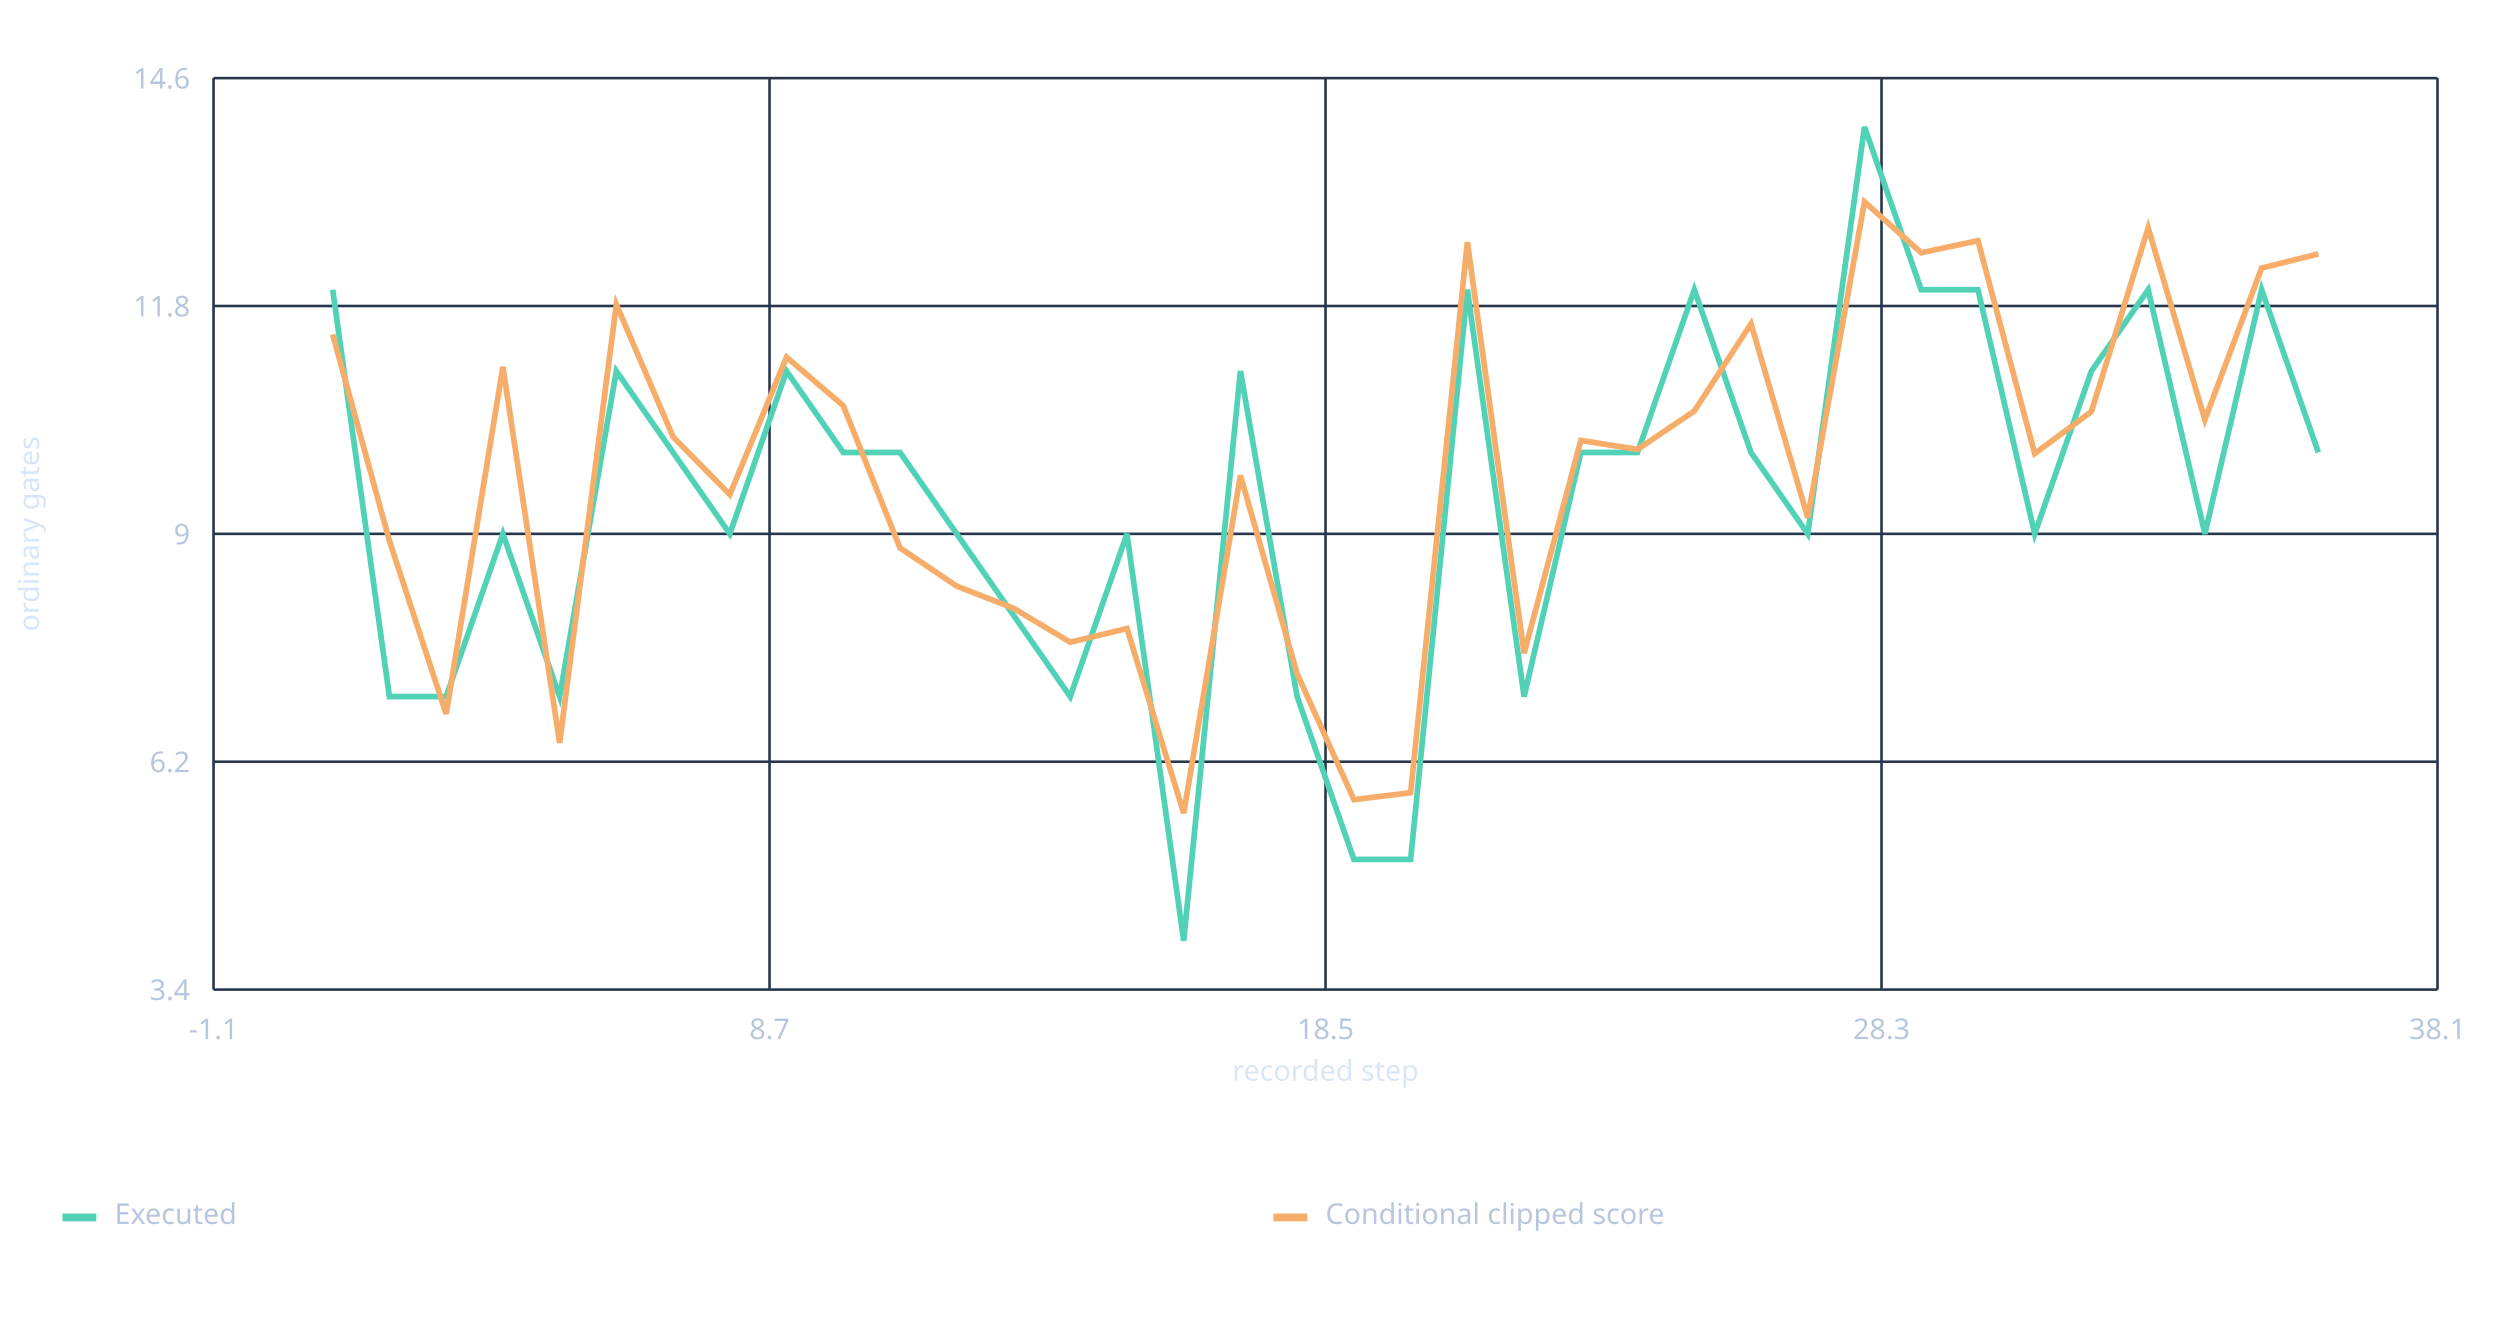
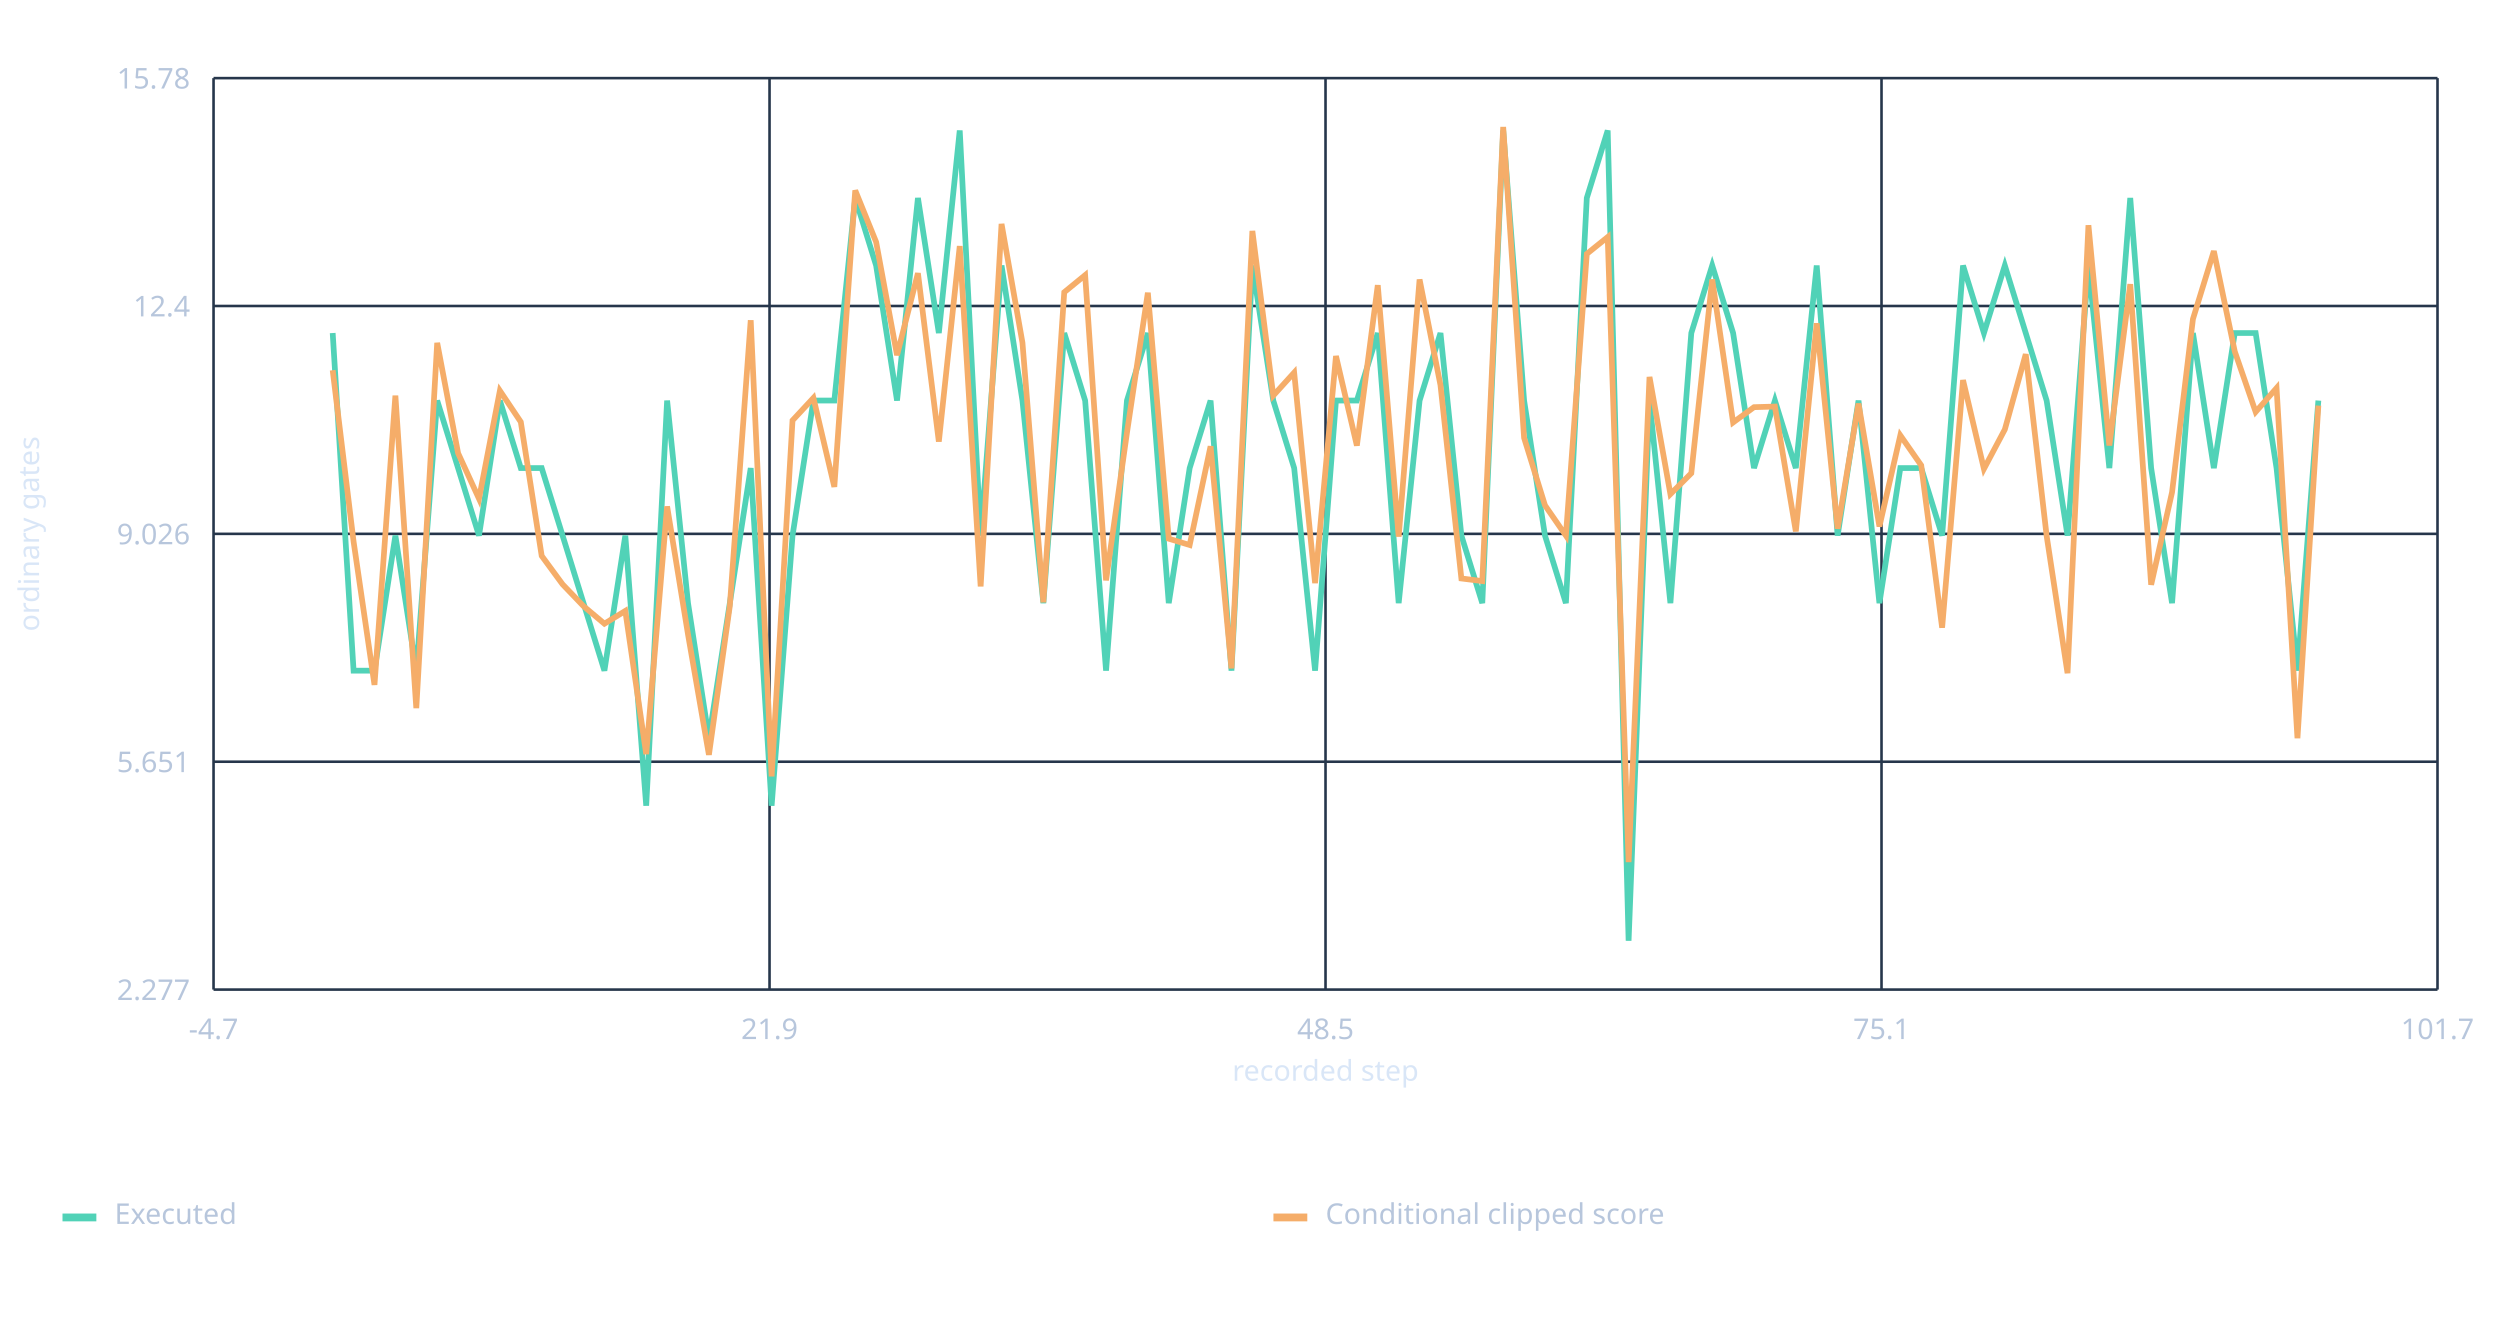
<svg xmlns="http://www.w3.org/2000/svg" viewBox="0 0 960 510" role="img" aria-label="Actual gates and conditional expectations" style="width:100%;height:auto;background:#101b2c">
  <g font-family="system-ui,sans-serif" font-size="11" fill="#b7c6dc">
    <path d="M82 30V380 M82 380H936" stroke="#26364b" fill="none" />
-     <text x="82" y="399" text-anchor="middle">-1.1</text>
-     <text x="73" y="384" text-anchor="end">3.4</text>
+     <text x="82" y="399" text-anchor="middle">-4.7</text>
+     <text x="73" y="384" text-anchor="end">2.277</text>
    <path d="M295.5 30V380 M82 292.5H936" stroke="#26364b" fill="none" />
-     <text x="295.5" y="399" text-anchor="middle">8.7</text>
-     <text x="73" y="296.5" text-anchor="end">6.2</text>
+     <text x="295.5" y="399" text-anchor="middle">21.9</text>
+     <text x="73" y="296.5" text-anchor="end">5.651</text>
    <path d="M509 30V380 M82 205H936" stroke="#26364b" fill="none" />
-     <text x="509" y="399" text-anchor="middle">18.5</text>
-     <text x="73" y="209" text-anchor="end">9</text>
+     <text x="509" y="399" text-anchor="middle">48.5</text>
+     <text x="73" y="209" text-anchor="end">9.026</text>
    <path d="M722.5 30V380 M82 117.5H936" stroke="#26364b" fill="none" />
-     <text x="722.5" y="399" text-anchor="middle">28.3</text>
-     <text x="73" y="121.5" text-anchor="end">11.8</text>
+     <text x="722.5" y="399" text-anchor="middle">75.1</text>
+     <text x="73" y="121.5" text-anchor="end">12.4</text>
    <path d="M936 30V380 M82 30H936" stroke="#26364b" fill="none" />
-     <text x="936" y="399" text-anchor="middle">38.1</text>
-     <text x="73" y="34" text-anchor="end">14.6</text>
+     <text x="936" y="399" text-anchor="middle">101.7</text>
+     <text x="73" y="34" text-anchor="end">15.78</text>
    <svg x="82" y="30" width="854" height="350" viewBox="82 30 854 350" overflow="hidden">
-       <path d="M127.750 111.250L149.536 267.500L171.321 267.500L193.107 205.000L214.893 267.500L236.679 142.500L258.464 173.750L280.250 205.000L302.036 142.500L323.821 173.750L345.607 173.750L367.393 205.000L389.179 236.250L410.964 267.500L432.750 205.000L454.536 361.250L476.321 142.500L498.107 267.500L519.893 330.000L541.679 330.000L563.464 111.250L585.250 267.500L607.036 173.750L628.821 173.750L650.607 111.250L672.393 173.750L694.179 205.000L715.964 48.750L737.750 111.250L759.536 111.250L781.321 205.000L803.107 142.500L824.893 111.250L846.679 205.000L868.464 111.250L890.250 173.750" stroke="#51d2b7" stroke-width="2.2" fill="none" />
-       <path d="M127.750 128.466L149.536 207.674L171.321 274.136L193.107 140.844L214.893 285.256L236.679 116.908L258.464 167.767L280.250 189.925L302.036 137.136L323.821 155.816L345.607 210.414L367.393 225.089L389.179 233.561L410.964 246.606L432.750 241.362L454.536 312.269L476.321 182.575L498.107 258.765L519.893 307.056L541.679 304.396L563.464 92.977L585.250 250.855L607.036 169.127L628.821 172.558L650.607 157.862L672.393 124.326L694.179 198.758L715.964 77.522L737.750 97.064L759.536 92.402L781.321 174.163L803.107 158.031L824.893 87.518L846.679 161.179L868.464 102.935L890.250 97.502" stroke="#f5ad69" stroke-width="2.2" fill="none" />
+       <path d="M127.750 127.885L135.776 257.532L143.803 257.532L151.829 205.673L159.855 257.532L167.882 153.814L175.908 179.744L183.934 205.673L191.961 153.814L199.987 179.744L208.013 179.744L216.039 205.673L224.066 231.603L232.092 257.532L240.118 205.673L248.145 309.391L256.171 153.814L264.197 231.603L272.224 283.462L280.250 231.603L288.276 179.744L296.303 309.391L304.329 205.673L312.355 153.814L320.382 153.814L328.408 76.026L336.434 101.955L344.461 153.814L352.487 76.026L360.513 127.885L368.539 50.096L376.566 205.673L384.592 101.955L392.618 153.814L400.645 231.603L408.671 127.885L416.697 153.814L424.724 257.532L432.750 153.814L440.776 127.885L448.803 231.603L456.829 179.744L464.855 153.814L472.882 257.532L480.908 101.955L488.934 153.814L496.961 179.744L504.987 257.532L513.013 153.814L521.039 153.814L529.066 127.885L537.092 231.603L545.118 153.814L553.145 127.885L561.171 205.673L569.197 231.603L577.224 50.096L585.250 153.814L593.276 205.673L601.303 231.603L609.329 76.026L617.355 50.096L625.382 361.250L633.408 153.814L641.434 231.603L649.461 127.885L657.487 101.955L665.513 127.885L673.539 179.744L681.566 153.814L689.592 179.744L697.618 101.955L705.645 205.673L713.671 153.814L721.697 231.603L729.724 179.744L737.750 179.744L745.776 205.673L753.803 101.955L761.829 127.885L769.855 101.955L777.882 127.885L785.908 153.814L793.934 205.673L801.961 101.955L809.987 179.744L818.013 76.026L826.039 179.744L834.066 231.603L842.092 127.885L850.118 179.744L858.145 127.885L866.171 127.885L874.197 179.744L882.224 257.532L890.250 153.814" stroke="#51d2b7" stroke-width="2.2" fill="none" />
+       <path d="M127.750 142.170L135.776 207.966L143.803 262.992L151.829 151.913L159.855 271.936L167.882 131.657L175.908 174.022L183.934 191.510L191.961 150.038L199.987 162.024L208.013 213.459L216.039 224.387L224.066 232.763L232.092 239.501L240.118 234.593L248.145 289.580L256.171 194.456L264.197 243.594L272.224 289.843L280.250 232.692L288.276 122.968L296.303 298.138L304.329 161.440L312.355 152.799L320.382 186.956L328.408 73.117L336.434 92.934L344.461 136.387L352.487 104.904L360.513 169.582L368.539 94.497L376.566 225.180L384.592 85.986L392.618 131.568L400.645 231.301L408.671 112.216L416.697 105.650L424.724 222.860L432.750 166.154L440.776 112.399L448.803 206.857L456.829 209.291L464.855 171.385L472.882 256.656L480.908 88.674L488.934 151.911L496.961 143.068L504.987 223.916L513.013 136.717L521.039 171.108L529.066 109.506L537.092 206.070L545.118 107.312L553.145 147.880L561.171 222.133L569.197 223.140L577.224 48.750L585.250 168.132L593.276 194.058L601.303 205.676L609.329 97.491L617.355 91.021L625.382 331.039L633.408 144.745L641.434 189.744L649.461 181.719L657.487 107.307L665.513 162.226L673.539 156.351L681.566 156.119L689.592 204.061L697.618 124.136L705.645 203.021L713.671 154.992L721.697 202.163L729.724 167.175L737.750 178.691L745.776 241.037L753.803 145.962L761.829 180.045L769.855 164.909L777.882 136.015L785.908 205.760L793.934 258.509L801.961 86.485L809.987 171.054L818.013 109.116L826.039 224.538L834.066 189.031L842.092 122.494L850.118 96.413L858.145 134.956L866.171 158.178L874.197 149.007L882.224 283.489L890.250 155.746" stroke="#f5ad69" stroke-width="2.2" fill="none" />
    </svg>
    <text x="509" y="415" text-anchor="middle" fill="#d9e6f7">recorded step</text>
    <text transform="translate(15 205) rotate(-90)" text-anchor="middle" fill="#d9e6f7">ordinary gates</text>
  </g>
  <g transform="translate(24 470)">
    <rect width="13" height="3" y="-4" fill="#51d2b7" />
    <text fill="#b7c6dc" font-family="system-ui,sans-serif" font-size="11">
      <tspan x="20" dy="0">Executed</tspan>
    </text>
  </g>
  <g transform="translate(489 470)">
    <rect width="13" height="3" y="-4" fill="#f5ad69" />
    <text fill="#b7c6dc" font-family="system-ui,sans-serif" font-size="11">
      <tspan x="20" dy="0">Conditional clipped score</tspan>
    </text>
  </g>
</svg>
